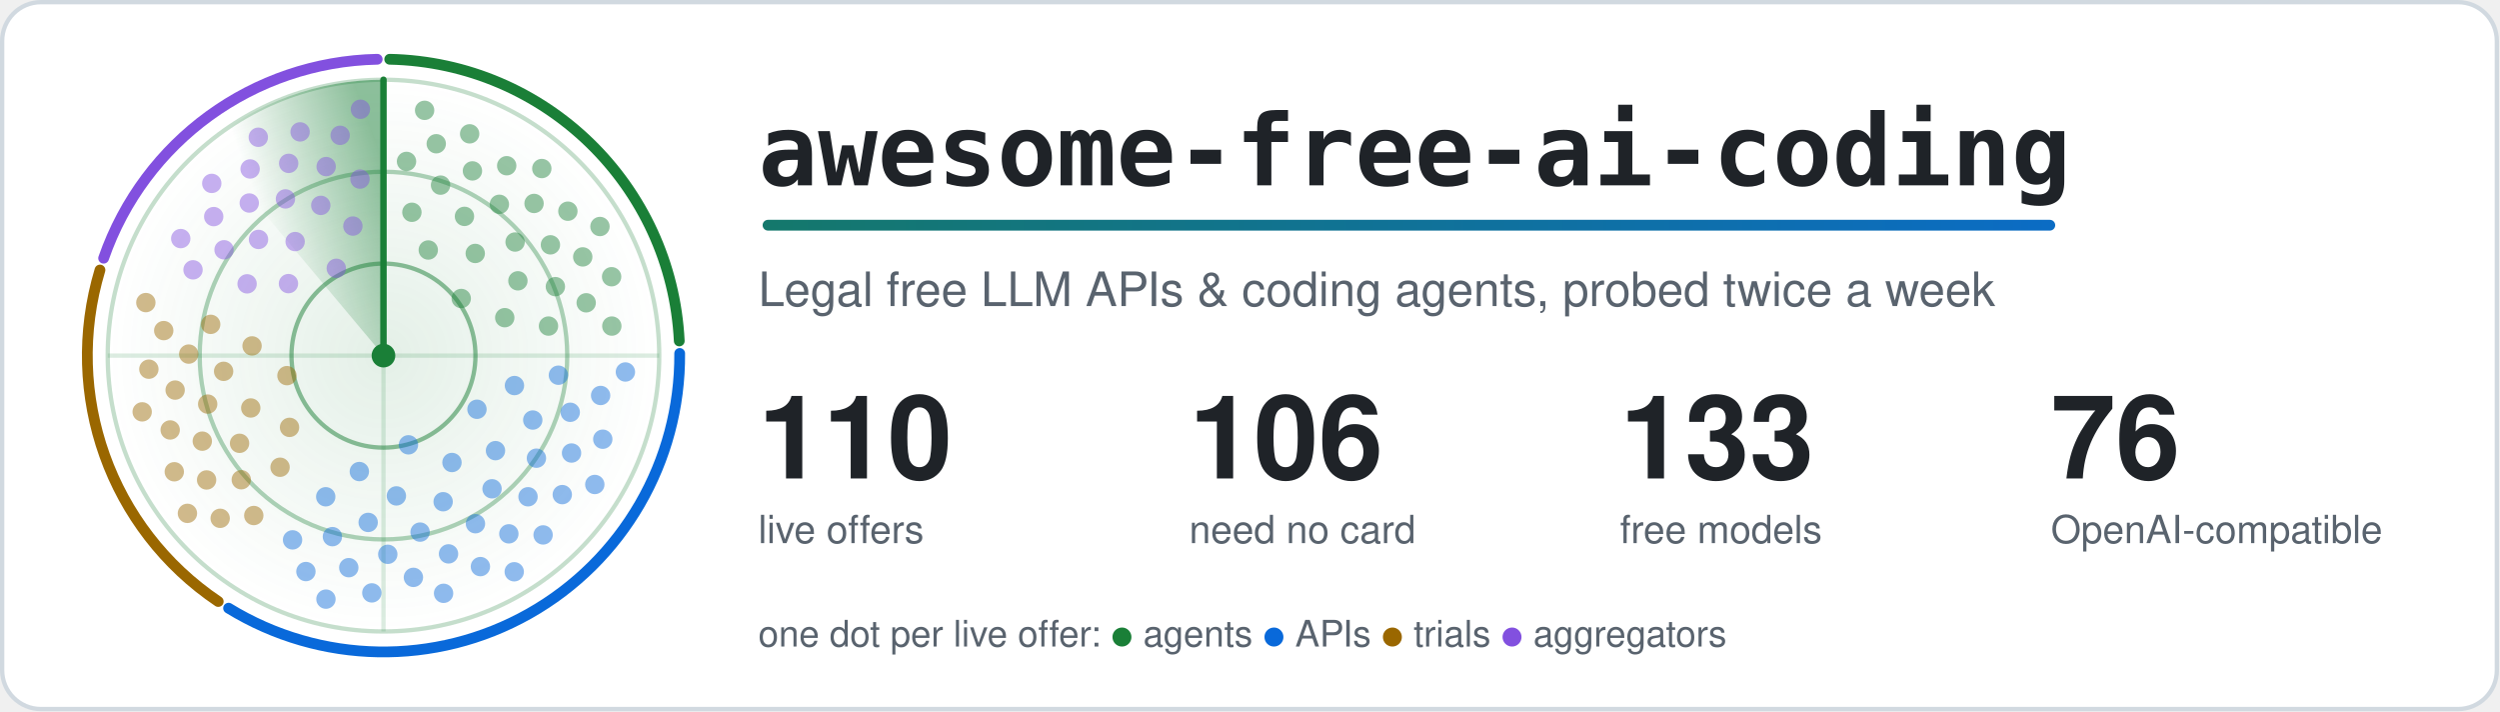
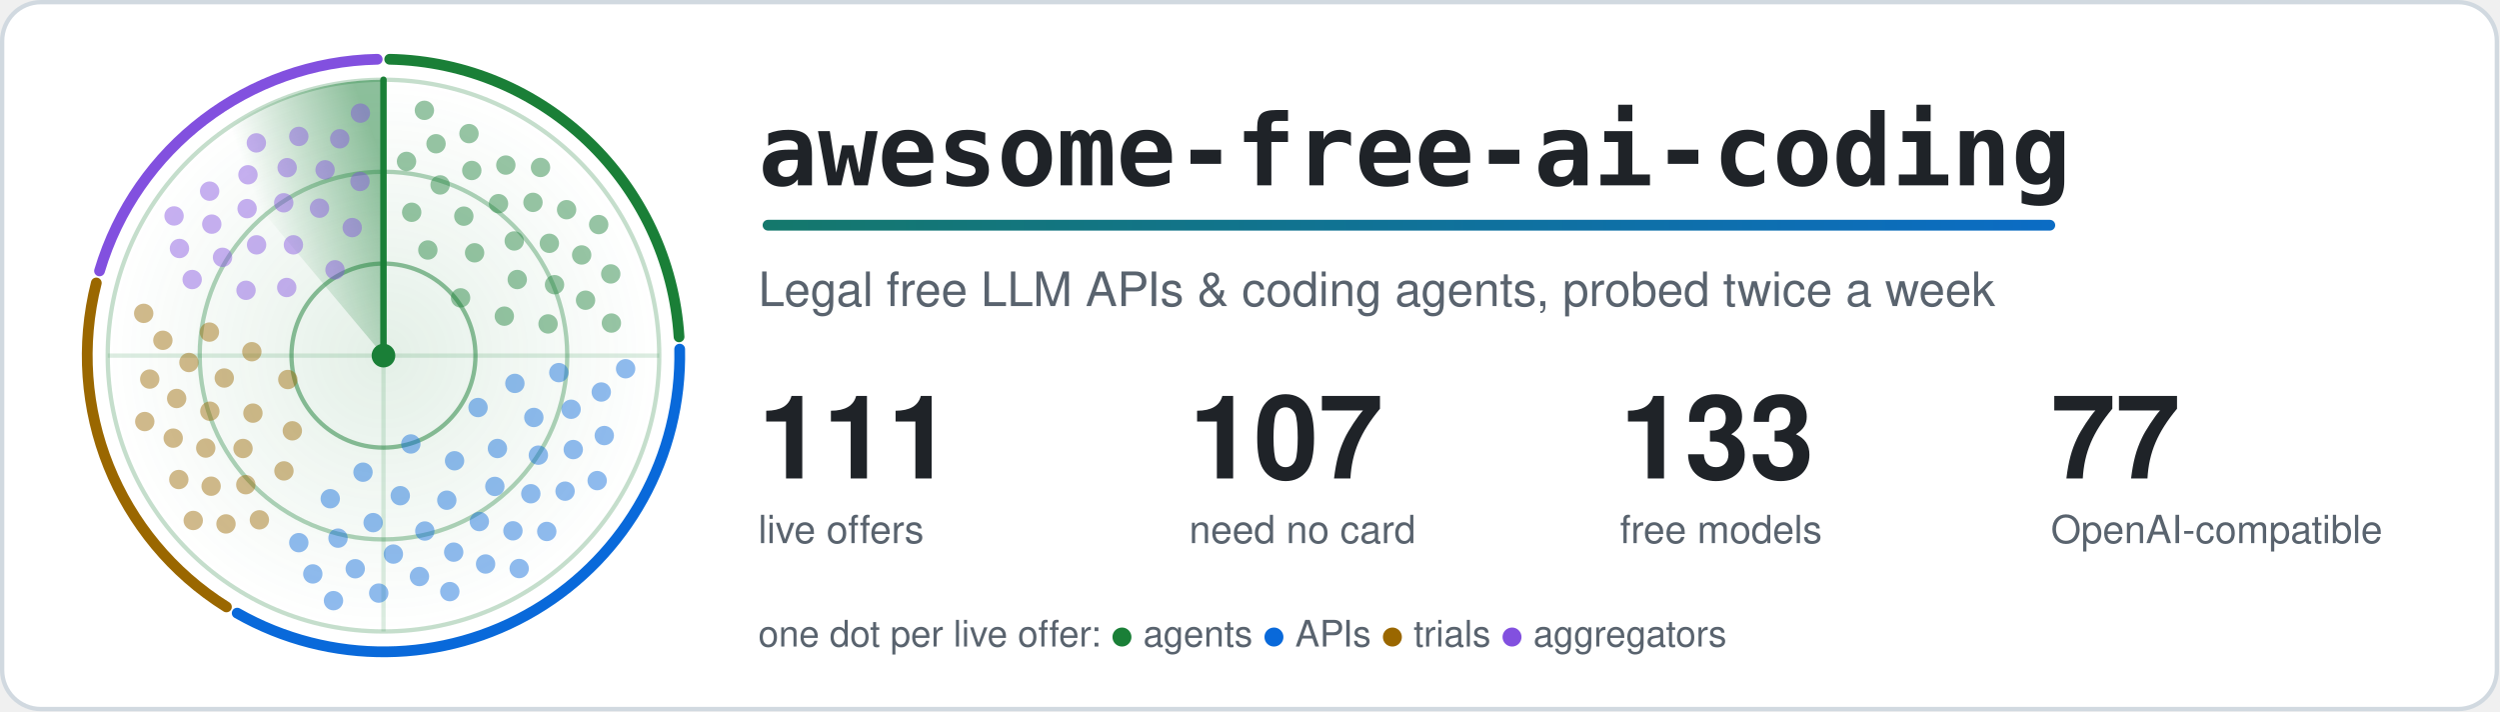
<svg xmlns="http://www.w3.org/2000/svg" width="1160" height="330" viewBox="0 0 1160 330" role="img" aria-labelledby="title">
  <style>.card{fill:#ffffff;stroke:#d1d9e0}.t{fill:#1f2328}.m{fill:#59636e}.ring{stroke:#1a7f37}.hub{fill:#1a7f37}.beam{stroke:#1a7f37}.s0,.s1,.g0,.g1{stop-color:#1a7f37}.a0{stop-color:#1a7f37}.a1{stop-color:#0969da}.dot.agents,.key.agents{fill:#1a7f37}.rim.agents{stroke:#1a7f37}.dot.apis,.key.apis{fill:#0969da}.rim.apis{stroke:#0969da}.dot.trials,.key.trials{fill:#9a6700}.rim.trials{stroke:#9a6700}.dot.aggregators,.key.aggregators{fill:#8250df}.rim.aggregators{stroke:#8250df}@media (prefers-color-scheme: dark) {.card{fill:#0d1117;stroke:#3d444d}.t{fill:#f0f6fc}.m{fill:#9198a1}.ring{stroke:#3fb950}.hub{fill:#3fb950}.beam{stroke:#3fb950}.s0,.s1,.g0,.g1{stop-color:#3fb950}.a0{stop-color:#3fb950}.a1{stop-color:#4493f8}.dot.agents,.key.agents{fill:#3fb950}.rim.agents{stroke:#3fb950}.dot.apis,.key.apis{fill:#4493f8}.rim.apis{stroke:#4493f8}.dot.trials,.key.trials{fill:#d29922}.rim.trials{stroke:#d29922}.dot.aggregators,.key.aggregators{fill:#ab7df8}.rim.aggregators{stroke:#ab7df8}}.rim{fill:none}.s0{stop-opacity:.5}.s1,.g1{stop-opacity:0}.g0{stop-opacity:.12}.dot{opacity:.45;animation:ping 6s linear infinite}@keyframes ping{0%,4%{opacity:1}55%,100%{opacity:.45}}.turning{animation:turn 6s linear infinite}@keyframes turn{to{transform:rotate(360deg)}}@media (prefers-reduced-motion: reduce) {.dot { animation: none; opacity: 1 } .turning { animation: none }}</style>
  <defs>
    <linearGradient id="accent" gradientUnits="userSpaceOnUse" x1="0" y1="0" x2="1100" y2="0">
      <stop class="a0" offset="0" />
      <stop class="a1" offset="1" />
    </linearGradient>
  </defs>
  <rect class="card" x="1" y="1" width="1158" height="328" rx="18" stroke-width="2" />
  <defs>
    <radialGradient id="glow">
      <stop class="g0" offset="0" />
      <stop class="g1" offset="1" />
    </radialGradient>
  </defs>
  <circle cx="178.0" cy="165.0" r="128.0" fill="url(#glow)" />
  <circle class="ring" cx="178.0" cy="165.0" r="42.7" fill="none" stroke-width="2" stroke-opacity=".5" />
  <circle class="ring" cx="178.0" cy="165.0" r="85.3" fill="none" stroke-width="2" stroke-opacity=".35" />
  <circle class="ring" cx="178.0" cy="165.0" r="128.0" fill="none" stroke-width="2" stroke-opacity=".25" />
  <path class="ring" d="M50.0 165.0H306.0M178.0 37.0V293.0" stroke-width="2" stroke-opacity=".15" />
-   <path class="rim agents" d="M180.9 27.5A137.5 137.5 0 0 1 315.3 158.2" stroke-width="5" stroke-linecap="round" />
-   <path class="rim apis" d="M315.5 164.0A137.5 137.5 0 0 1 106.1 282.2" stroke-width="5" stroke-linecap="round" />
-   <path class="rim trials" d="M101.3 279.1A137.5 137.5 0 0 1 46.4 125.3" stroke-width="5" stroke-linecap="round" />
-   <path class="rim aggregators" d="M48.1 119.8A137.5 137.5 0 0 1 175.1 27.5" stroke-width="5" stroke-linecap="round" />
+   <path class="rim agents" d="M180.9 27.5A137.5 137.5 0 0 1 315.2 156.3" stroke-width="5" stroke-linecap="round" />
+   <path class="rim apis" d="M315.5 162.0A137.5 137.5 0 0 1 110.1 284.5" stroke-width="5" stroke-linecap="round" />
+   <path class="rim trials" d="M105.1 281.6A137.5 137.5 0 0 1 44.7 131.3" stroke-width="5" stroke-linecap="round" />
+   <path class="rim aggregators" d="M46.2 125.7A137.5 137.5 0 0 1 175.1 27.5" stroke-width="5" stroke-linecap="round" />
  <defs>
    <linearGradient id="sweep" gradientUnits="userSpaceOnUse" x1="178.0" y1="75.4" x2="120.4" y2="96.4">
      <stop class="s0" offset="0" />
      <stop class="s1" offset="1" />
    </linearGradient>
  </defs>
  <g class="turning" style="transform-origin:178.0px 165.0px">
    <path fill="url(#sweep)" d="M178.0 165.0L95.7 66.9A128.0 128.0 0 0 1 178.0 37.0Z" />
    <line class="beam" x1="178.0" y1="165.0" x2="178.0" y2="37.0" stroke-width="3" stroke-linecap="round" />
  </g>
-   <circle class="dot agents" cx="214.1" cy="138.5" r="4.5" style="animation-delay:0.89s" />
-   <circle class="dot agents" cx="198.8" cy="116.0" r="4.5" style="animation-delay:0.38s" />
-   <circle class="dot agents" cx="234.3" cy="147.4" r="4.5" style="animation-delay:1.21s" />
-   <circle class="dot agents" cx="220.6" cy="117.6" r="4.5" style="animation-delay:0.70s" />
-   <circle class="dot agents" cx="191.2" cy="98.5" r="4.5" style="animation-delay:0.19s" />
-   <circle class="dot agents" cx="240.4" cy="130.3" r="4.5" style="animation-delay:1.02s" />
-   <circle class="dot agents" cx="215.6" cy="100.4" r="4.5" style="animation-delay:0.50s" />
-   <circle class="dot agents" cx="254.6" cy="151.3" r="4.5" style="animation-delay:1.33s" />
-   <circle class="dot agents" cx="239.1" cy="112.3" r="4.5" style="animation-delay:0.82s" />
-   <circle class="dot agents" cx="204.5" cy="85.9" r="4.5" style="animation-delay:0.31s" />
-   <circle class="dot agents" cx="257.8" cy="133.0" r="4.5" style="animation-delay:1.14s" />
-   <circle class="dot agents" cx="231.8" cy="94.8" r="4.5" style="animation-delay:0.62s" />
+   <circle class="dot agents" cx="213.8" cy="138.2" r="4.5" style="animation-delay:0.89s" />
+   <circle class="dot agents" cx="198.6" cy="116.0" r="4.5" style="animation-delay:0.38s" />
+   <circle class="dot agents" cx="234.1" cy="146.7" r="4.5" style="animation-delay:1.20s" />
+   <circle class="dot agents" cx="220.3" cy="117.3" r="4.5" style="animation-delay:0.69s" />
+   <circle class="dot agents" cx="191.1" cy="98.5" r="4.5" style="animation-delay:0.19s" />
+   <circle class="dot agents" cx="240.1" cy="129.7" r="4.5" style="animation-delay:1.01s" />
+   <circle class="dot agents" cx="215.3" cy="100.3" r="4.5" style="animation-delay:0.50s" />
+   <circle class="dot agents" cx="254.4" cy="150.3" r="4.5" style="animation-delay:1.32s" />
+   <circle class="dot agents" cx="238.7" cy="111.8" r="4.5" style="animation-delay:0.81s" />
+   <circle class="dot agents" cx="204.3" cy="85.8" r="4.5" style="animation-delay:0.31s" />
+   <circle class="dot agents" cx="257.4" cy="132.1" r="4.5" style="animation-delay:1.13s" />
+   <circle class="dot agents" cx="231.4" cy="94.5" r="4.5" style="animation-delay:0.62s" />
  <circle class="dot agents" cx="188.7" cy="74.9" r="4.5" style="animation-delay:0.11s" />
-   <circle class="dot agents" cx="255.5" cy="113.6" r="4.5" style="animation-delay:0.94s" />
-   <circle class="dot agents" cx="219.3" cy="79.3" r="4.5" style="animation-delay:0.43s" />
-   <circle class="dot agents" cx="272.1" cy="140.5" r="4.5" style="animation-delay:1.26s" />
-   <circle class="dot agents" cx="247.9" cy="94.4" r="4.5" style="animation-delay:0.75s" />
-   <circle class="dot agents" cx="202.5" cy="66.7" r="4.5" style="animation-delay:0.23s" />
-   <circle class="dot agents" cx="270.5" cy="119.2" r="4.5" style="animation-delay:1.06s" />
-   <circle class="dot agents" cx="235.2" cy="76.9" r="4.5" style="animation-delay:0.55s" />
-   <circle class="dot agents" cx="284.0" cy="151.3" r="4.5" style="animation-delay:1.38s" />
-   <circle class="dot agents" cx="263.6" cy="98.0" r="4.5" style="animation-delay:0.87s" />
-   <circle class="dot agents" cx="218.0" cy="62.1" r="4.5" style="animation-delay:0.35s" />
-   <circle class="dot agents" cx="283.9" cy="128.4" r="4.5" style="animation-delay:1.18s" />
-   <circle class="dot agents" cx="251.5" cy="78.2" r="4.5" style="animation-delay:0.67s" />
-   <circle class="dot agents" cx="197.1" cy="51.2" r="4.5" style="animation-delay:0.16s" />
-   <circle class="dot agents" cx="278.5" cy="105.1" r="4.5" style="animation-delay:0.99s" />
-   <circle class="dot apis" cx="189.6" cy="206.4" r="4.5" style="animation-delay:2.74s" />
-   <circle class="dot apis" cx="221.4" cy="189.9" r="4.5" style="animation-delay:2.00s" />
-   <circle class="dot apis" cx="166.8" cy="218.8" r="4.5" style="animation-delay:3.20s" />
-   <circle class="dot apis" cx="209.8" cy="214.6" r="4.5" style="animation-delay:2.46s" />
-   <circle class="dot apis" cx="238.8" cy="178.9" r="4.5" style="animation-delay:1.71s" />
-   <circle class="dot apis" cx="184.0" cy="230.1" r="4.5" style="animation-delay:2.91s" />
-   <circle class="dot apis" cx="230.0" cy="209.1" r="4.5" style="animation-delay:2.17s" />
-   <circle class="dot apis" cx="151.2" cy="230.5" r="4.5" style="animation-delay:3.37s" />
-   <circle class="dot apis" cx="205.7" cy="232.8" r="4.5" style="animation-delay:2.63s" />
-   <circle class="dot apis" cx="247.3" cy="194.9" r="4.5" style="animation-delay:1.89s" />
-   <circle class="dot apis" cx="170.9" cy="242.4" r="4.5" style="animation-delay:3.09s" />
-   <circle class="dot apis" cx="228.4" cy="226.8" r="4.5" style="animation-delay:2.35s" />
-   <circle class="dot apis" cx="259.2" cy="174.1" r="4.5" style="animation-delay:1.61s" />
-   <circle class="dot apis" cx="195.0" cy="246.9" r="4.5" style="animation-delay:2.80s" />
-   <circle class="dot apis" cx="249.0" cy="212.6" r="4.5" style="animation-delay:2.06s" />
-   <circle class="dot apis" cx="154.3" cy="249.0" r="4.5" style="animation-delay:3.26s" />
-   <circle class="dot apis" cx="220.7" cy="243.0" r="4.5" style="animation-delay:2.52s" />
-   <circle class="dot apis" cx="264.7" cy="191.3" r="4.5" style="animation-delay:1.78s" />
-   <circle class="dot apis" cx="180.0" cy="257.2" r="4.5" style="animation-delay:2.98s" />
-   <circle class="dot apis" cx="245.1" cy="230.5" r="4.5" style="animation-delay:2.24s" />
-   <circle class="dot apis" cx="135.8" cy="250.5" r="4.5" style="animation-delay:3.44s" />
-   <circle class="dot apis" cx="208.2" cy="257.0" r="4.5" style="animation-delay:2.70s" />
-   <circle class="dot apis" cx="265.3" cy="210.2" r="4.5" style="animation-delay:1.96s" />
-   <circle class="dot apis" cx="161.9" cy="263.4" r="4.5" style="animation-delay:3.15s" />
-   <circle class="dot apis" cx="236.2" cy="247.7" r="4.5" style="animation-delay:2.41s" />
-   <circle class="dot apis" cx="278.8" cy="183.5" r="4.5" style="animation-delay:1.67s" />
-   <circle class="dot apis" cx="191.9" cy="267.9" r="4.5" style="animation-delay:2.87s" />
-   <circle class="dot apis" cx="261.0" cy="229.5" r="4.5" style="animation-delay:2.13s" />
-   <circle class="dot apis" cx="142.0" cy="265.2" r="4.5" style="animation-delay:3.33s" />
-   <circle class="dot apis" cx="223.0" cy="262.9" r="4.5" style="animation-delay:2.59s" />
-   <circle class="dot apis" cx="279.8" cy="203.8" r="4.5" style="animation-delay:1.85s" />
-   <circle class="dot apis" cx="172.6" cy="275.1" r="4.5" style="animation-delay:3.05s" />
-   <circle class="dot apis" cx="252.1" cy="248.2" r="4.5" style="animation-delay:2.31s" />
-   <circle class="dot apis" cx="290.3" cy="172.6" r="4.5" style="animation-delay:1.56s" />
-   <circle class="dot apis" cx="205.9" cy="275.3" r="4.5" style="animation-delay:2.76s" />
-   <circle class="dot apis" cx="276.1" cy="224.8" r="4.5" style="animation-delay:2.02s" />
-   <circle class="dot apis" cx="151.3" cy="278.0" r="4.5" style="animation-delay:3.22s" />
-   <circle class="dot apis" cx="238.7" cy="265.3" r="4.5" style="animation-delay:2.48s" />
-   <circle class="dot trials" cx="133.2" cy="174.3" r="4.5" style="animation-delay:4.31s" />
-   <circle class="dot trials" cx="134.4" cy="198.3" r="4.5" style="animation-delay:3.88s" />
-   <circle class="dot trials" cx="117.0" cy="160.5" r="4.5" style="animation-delay:4.57s" />
-   <circle class="dot trials" cx="116.4" cy="189.3" r="4.5" style="animation-delay:4.14s" />
-   <circle class="dot trials" cx="130.0" cy="216.8" r="4.5" style="animation-delay:3.71s" />
-   <circle class="dot trials" cx="103.8" cy="172.3" r="4.5" style="animation-delay:4.41s" />
-   <circle class="dot trials" cx="111.2" cy="205.7" r="4.5" style="animation-delay:3.98s" />
-   <circle class="dot trials" cx="97.8" cy="150.5" r="4.5" style="animation-delay:4.67s" />
-   <circle class="dot trials" cx="96.4" cy="187.5" r="4.5" style="animation-delay:4.24s" />
-   <circle class="dot trials" cx="112.0" cy="222.6" r="4.5" style="animation-delay:3.81s" />
-   <circle class="dot trials" cx="87.6" cy="164.3" r="4.5" style="animation-delay:4.51s" />
-   <circle class="dot trials" cx="93.9" cy="204.7" r="4.5" style="animation-delay:4.08s" />
-   <circle class="dot trials" cx="117.8" cy="239.2" r="4.5" style="animation-delay:3.65s" />
-   <circle class="dot trials" cx="81.3" cy="181.0" r="4.5" style="animation-delay:4.34s" />
-   <circle class="dot trials" cx="95.9" cy="222.7" r="4.5" style="animation-delay:3.92s" />
-   <circle class="dot trials" cx="76.0" cy="153.4" r="4.5" style="animation-delay:4.61s" />
-   <circle class="dot trials" cx="79.0" cy="199.5" r="4.5" style="animation-delay:4.18s" />
-   <circle class="dot trials" cx="102.2" cy="240.5" r="4.5" style="animation-delay:3.75s" />
-   <circle class="dot trials" cx="69.1" cy="171.3" r="4.5" style="animation-delay:4.44s" />
-   <circle class="dot trials" cx="80.9" cy="218.9" r="4.5" style="animation-delay:4.02s" />
-   <circle class="dot trials" cx="67.7" cy="140.4" r="4.5" style="animation-delay:4.71s" />
-   <circle class="dot trials" cx="66.0" cy="191.1" r="4.5" style="animation-delay:4.28s" />
-   <circle class="dot trials" cx="87.0" cy="238.2" r="4.5" style="animation-delay:3.85s" />
-   <circle class="dot aggregators" cx="156.1" cy="124.5" r="4.5" style="animation-delay:5.53s" />
-   <circle class="dot aggregators" cx="133.9" cy="131.6" r="4.5" style="animation-delay:5.12s" />
-   <circle class="dot aggregators" cx="163.8" cy="104.9" r="4.5" style="animation-delay:5.78s" />
-   <circle class="dot aggregators" cx="137.0" cy="112.1" r="4.5" style="animation-delay:5.37s" />
-   <circle class="dot aggregators" cx="114.7" cy="131.7" r="4.5" style="animation-delay:4.96s" />
-   <circle class="dot aggregators" cx="148.9" cy="95.3" r="4.5" style="animation-delay:5.62s" />
-   <circle class="dot aggregators" cx="120.0" cy="111.1" r="4.5" style="animation-delay:5.21s" />
-   <circle class="dot aggregators" cx="167.1" cy="83.1" r="4.5" style="animation-delay:5.87s" />
-   <circle class="dot aggregators" cx="132.5" cy="92.3" r="4.5" style="animation-delay:5.47s" />
-   <circle class="dot aggregators" cx="104.0" cy="115.9" r="4.5" style="animation-delay:5.06s" />
-   <circle class="dot aggregators" cx="151.4" cy="77.3" r="4.5" style="animation-delay:5.72s" />
-   <circle class="dot aggregators" cx="115.7" cy="94.2" r="4.5" style="animation-delay:5.31s" />
-   <circle class="dot aggregators" cx="89.6" cy="125.2" r="4.5" style="animation-delay:4.90s" />
-   <circle class="dot aggregators" cx="134.0" cy="75.8" r="4.5" style="animation-delay:5.56s" />
-   <circle class="dot aggregators" cx="99.2" cy="100.5" r="4.5" style="animation-delay:5.16s" />
-   <circle class="dot aggregators" cx="157.9" cy="62.8" r="4.5" style="animation-delay:5.81s" />
-   <circle class="dot aggregators" cx="116.1" cy="78.4" r="4.5" style="animation-delay:5.41s" />
-   <circle class="dot aggregators" cx="83.9" cy="110.7" r="4.5" style="animation-delay:5.00s" />
-   <circle class="dot aggregators" cx="139.3" cy="61.2" r="4.5" style="animation-delay:5.66s" />
-   <circle class="dot aggregators" cx="98.3" cy="85.1" r="4.5" style="animation-delay:5.25s" />
-   <circle class="dot aggregators" cx="167.3" cy="50.7" r="4.5" style="animation-delay:5.91s" />
-   <circle class="dot aggregators" cx="119.9" cy="63.7" r="4.5" style="animation-delay:5.50s" />
+   <circle class="dot agents" cx="255.0" cy="112.9" r="4.5" style="animation-delay:0.93s" />
+   <circle class="dot agents" cx="219.0" cy="79.1" r="4.5" style="animation-delay:0.43s" />
+   <circle class="dot agents" cx="271.8" cy="139.3" r="4.5" style="animation-delay:1.24s" />
+   <circle class="dot agents" cx="247.4" cy="93.9" r="4.5" style="animation-delay:0.74s" />
+   <circle class="dot agents" cx="202.4" cy="66.7" r="4.5" style="animation-delay:0.23s" />
+   <circle class="dot agents" cx="270.0" cy="118.3" r="4.5" style="animation-delay:1.05s" />
+   <circle class="dot agents" cx="234.8" cy="76.6" r="4.5" style="animation-delay:0.54s" />
+   <circle class="dot agents" cx="283.8" cy="149.9" r="4.5" style="animation-delay:1.36s" />
+   <circle class="dot agents" cx="263.0" cy="97.3" r="4.5" style="animation-delay:0.86s" />
+   <circle class="dot agents" cx="217.7" cy="62.0" r="4.5" style="animation-delay:0.35s" />
+   <circle class="dot agents" cx="283.5" cy="127.1" r="4.5" style="animation-delay:1.17s" />
+   <circle class="dot agents" cx="250.9" cy="77.7" r="4.5" style="animation-delay:0.66s" />
+   <circle class="dot agents" cx="197.0" cy="51.2" r="4.5" style="animation-delay:0.16s" />
+   <circle class="dot agents" cx="277.9" cy="104.2" r="4.5" style="animation-delay:0.98s" />
+   <circle class="dot apis" cx="190.7" cy="206.0" r="4.5" style="animation-delay:2.71s" />
+   <circle class="dot apis" cx="221.9" cy="189.1" r="4.5" style="animation-delay:1.98s" />
+   <circle class="dot apis" cx="168.5" cy="219.1" r="4.5" style="animation-delay:3.17s" />
+   <circle class="dot apis" cx="211.0" cy="213.8" r="4.5" style="animation-delay:2.43s" />
+   <circle class="dot apis" cx="239.0" cy="177.9" r="4.5" style="animation-delay:1.70s" />
+   <circle class="dot apis" cx="185.8" cy="230.0" r="4.5" style="animation-delay:2.89s" />
+   <circle class="dot apis" cx="230.9" cy="208.1" r="4.5" style="animation-delay:2.15s" />
+   <circle class="dot apis" cx="153.3" cy="231.4" r="4.5" style="animation-delay:3.34s" />
+   <circle class="dot apis" cx="207.4" cy="232.1" r="4.5" style="animation-delay:2.61s" />
+   <circle class="dot apis" cx="247.8" cy="193.7" r="4.5" style="animation-delay:1.87s" />
+   <circle class="dot apis" cx="173.2" cy="242.5" r="4.5" style="animation-delay:3.06s" />
+   <circle class="dot apis" cx="229.7" cy="225.7" r="4.5" style="animation-delay:2.33s" />
+   <circle class="dot apis" cx="259.4" cy="172.9" r="4.5" style="animation-delay:1.59s" />
+   <circle class="dot apis" cx="197.2" cy="246.4" r="4.5" style="animation-delay:2.78s" />
+   <circle class="dot apis" cx="249.9" cy="211.2" r="4.5" style="animation-delay:2.05s" />
+   <circle class="dot apis" cx="156.9" cy="249.7" r="4.5" style="animation-delay:3.23s" />
+   <circle class="dot apis" cx="222.5" cy="242.0" r="4.5" style="animation-delay:2.50s" />
+   <circle class="dot apis" cx="265.1" cy="189.9" r="4.5" style="animation-delay:1.77s" />
+   <circle class="dot apis" cx="182.6" cy="257.1" r="4.5" style="animation-delay:2.95s" />
+   <circle class="dot apis" cx="246.4" cy="229.1" r="4.5" style="animation-delay:2.22s" />
+   <circle class="dot apis" cx="138.7" cy="251.8" r="4.5" style="animation-delay:3.41s" />
+   <circle class="dot apis" cx="210.6" cy="256.2" r="4.5" style="animation-delay:2.67s" />
+   <circle class="dot apis" cx="266.1" cy="208.6" r="4.5" style="animation-delay:1.94s" />
+   <circle class="dot apis" cx="164.9" cy="263.9" r="4.5" style="animation-delay:3.13s" />
+   <circle class="dot apis" cx="238.1" cy="246.3" r="4.5" style="animation-delay:2.39s" />
+   <circle class="dot apis" cx="279.1" cy="181.9" r="4.5" style="animation-delay:1.66s" />
+   <circle class="dot apis" cx="194.7" cy="267.5" r="4.5" style="animation-delay:2.85s" />
+   <circle class="dot apis" cx="262.3" cy="227.9" r="4.5" style="animation-delay:2.11s" />
+   <circle class="dot apis" cx="145.2" cy="266.3" r="4.5" style="animation-delay:3.30s" />
+   <circle class="dot apis" cx="225.4" cy="261.7" r="4.5" style="animation-delay:2.57s" />
+   <circle class="dot apis" cx="280.5" cy="202.1" r="4.5" style="animation-delay:1.83s" />
+   <circle class="dot apis" cx="175.8" cy="275.2" r="4.5" style="animation-delay:3.02s" />
+   <circle class="dot apis" cx="253.8" cy="246.6" r="4.5" style="animation-delay:2.29s" />
+   <circle class="dot apis" cx="290.4" cy="171.1" r="4.5" style="animation-delay:1.55s" />
+   <circle class="dot apis" cx="208.8" cy="274.5" r="4.5" style="animation-delay:2.74s" />
+   <circle class="dot apis" cx="277.2" cy="223.0" r="4.5" style="animation-delay:2.00s" />
+   <circle class="dot apis" cx="154.8" cy="278.7" r="4.5" style="animation-delay:3.19s" />
+   <circle class="dot apis" cx="241.0" cy="263.8" r="4.5" style="animation-delay:2.46s" />
+   <circle class="dot trials" cx="133.6" cy="176.1" r="4.5" style="animation-delay:4.27s" />
+   <circle class="dot trials" cx="135.7" cy="199.9" r="4.5" style="animation-delay:3.84s" />
+   <circle class="dot trials" cx="116.9" cy="163.2" r="4.5" style="animation-delay:4.53s" />
+   <circle class="dot trials" cx="117.4" cy="191.7" r="4.5" style="animation-delay:4.10s" />
+   <circle class="dot trials" cx="131.8" cy="218.5" r="4.5" style="animation-delay:3.68s" />
+   <circle class="dot trials" cx="104.1" cy="175.4" r="4.5" style="animation-delay:4.37s" />
+   <circle class="dot trials" cx="112.8" cy="208.1" r="4.5" style="animation-delay:3.94s" />
+   <circle class="dot trials" cx="97.2" cy="154.1" r="4.5" style="animation-delay:4.63s" />
+   <circle class="dot trials" cx="97.4" cy="190.8" r="4.5" style="animation-delay:4.20s" />
+   <circle class="dot trials" cx="114.1" cy="224.9" r="4.5" style="animation-delay:3.78s" />
+   <circle class="dot trials" cx="87.7" cy="168.2" r="4.5" style="animation-delay:4.47s" />
+   <circle class="dot trials" cx="95.5" cy="207.9" r="4.5" style="animation-delay:4.04s" />
+   <circle class="dot trials" cx="120.4" cy="241.2" r="4.5" style="animation-delay:3.62s" />
+   <circle class="dot trials" cx="82.0" cy="184.9" r="4.5" style="animation-delay:4.30s" />
+   <circle class="dot trials" cx="98.0" cy="225.6" r="4.5" style="animation-delay:3.88s" />
+   <circle class="dot trials" cx="75.6" cy="157.9" r="4.5" style="animation-delay:4.57s" />
+   <circle class="dot trials" cx="80.4" cy="203.3" r="4.5" style="animation-delay:4.14s" />
+   <circle class="dot trials" cx="104.9" cy="243.1" r="4.5" style="animation-delay:3.72s" />
+   <circle class="dot trials" cx="69.5" cy="175.9" r="4.5" style="animation-delay:4.40s" />
+   <circle class="dot trials" cx="83.0" cy="222.5" r="4.5" style="animation-delay:3.98s" />
+   <circle class="dot trials" cx="66.7" cy="145.4" r="4.5" style="animation-delay:4.67s" />
+   <circle class="dot trials" cx="67.2" cy="195.6" r="4.5" style="animation-delay:4.24s" />
+   <circle class="dot trials" cx="89.7" cy="241.5" r="4.5" style="animation-delay:3.82s" />
+   <circle class="dot aggregators" cx="155.5" cy="125.2" r="4.5" style="animation-delay:5.51s" />
+   <circle class="dot aggregators" cx="133.1" cy="133.4" r="4.5" style="animation-delay:5.09s" />
+   <circle class="dot aggregators" cx="163.5" cy="105.6" r="4.5" style="animation-delay:5.77s" />
+   <circle class="dot aggregators" cx="136.2" cy="113.6" r="4.5" style="animation-delay:5.35s" />
+   <circle class="dot aggregators" cx="114.2" cy="134.7" r="4.5" style="animation-delay:4.92s" />
+   <circle class="dot aggregators" cx="148.3" cy="96.6" r="4.5" style="animation-delay:5.61s" />
+   <circle class="dot aggregators" cx="119.1" cy="113.6" r="4.5" style="animation-delay:5.19s" />
+   <circle class="dot aggregators" cx="167.1" cy="84.2" r="4.5" style="animation-delay:5.87s" />
+   <circle class="dot aggregators" cx="131.7" cy="94.1" r="4.5" style="animation-delay:5.45s" />
+   <circle class="dot aggregators" cx="103.3" cy="119.4" r="4.5" style="animation-delay:5.02s" />
+   <circle class="dot aggregators" cx="150.9" cy="78.8" r="4.5" style="animation-delay:5.71s" />
+   <circle class="dot aggregators" cx="114.7" cy="96.8" r="4.5" style="animation-delay:5.29s" />
+   <circle class="dot aggregators" cx="89.2" cy="129.7" r="4.5" style="animation-delay:4.86s" />
+   <circle class="dot aggregators" cx="133.3" cy="77.8" r="4.5" style="animation-delay:5.55s" />
+   <circle class="dot aggregators" cx="98.3" cy="104.0" r="4.5" style="animation-delay:5.12s" />
+   <circle class="dot aggregators" cx="157.7" cy="64.4" r="4.5" style="animation-delay:5.81s" />
+   <circle class="dot aggregators" cx="115.1" cy="81.1" r="4.5" style="animation-delay:5.39s" />
+   <circle class="dot aggregators" cx="83.3" cy="115.3" r="4.5" style="animation-delay:4.96s" />
+   <circle class="dot aggregators" cx="138.7" cy="63.3" r="4.5" style="animation-delay:5.65s" />
+   <circle class="dot aggregators" cx="97.3" cy="88.7" r="4.5" style="animation-delay:5.22s" />
+   <circle class="dot aggregators" cx="167.3" cy="52.5" r="4.5" style="animation-delay:5.91s" />
+   <circle class="dot aggregators" cx="119.0" cy="66.3" r="4.5" style="animation-delay:5.49s" />
+   <circle class="dot aggregators" cx="80.8" cy="100.2" r="4.5" style="animation-delay:5.06s" />
  <circle class="hub" cx="178.0" cy="165.0" r="5.5" />
  <text class="t" x="352" y="86" font-family="ui-monospace, SFMono-Regular, Menlo, Consolas, monospace" font-size="46" font-weight="700">awesome-free-ai-coding</text>
  <rect x="354" y="102" width="600" height="5" rx="2.5" fill="url(#accent)" />
  <text class="m" x="352" y="142" font-family="-apple-system, BlinkMacSystemFont, 'Segoe UI', Helvetica, Arial, sans-serif" font-size="22">Legal free LLM APIs &amp; coding agents, probed twice a week</text>
-   <text class="t" x="352" y="222" font-family="-apple-system, BlinkMacSystemFont, 'Segoe UI', Helvetica, Arial, sans-serif" font-size="54" font-weight="700">110</text>
+   <text class="t" x="352" y="222" font-family="-apple-system, BlinkMacSystemFont, 'Segoe UI', Helvetica, Arial, sans-serif" font-size="54" font-weight="700">111</text>
  <text class="m" x="352" y="252" font-family="-apple-system, BlinkMacSystemFont, 'Segoe UI', Helvetica, Arial, sans-serif" font-size="18">live offers</text>
-   <text class="t" x="552" y="222" font-family="-apple-system, BlinkMacSystemFont, 'Segoe UI', Helvetica, Arial, sans-serif" font-size="54" font-weight="700">106</text>
+   <text class="t" x="552" y="222" font-family="-apple-system, BlinkMacSystemFont, 'Segoe UI', Helvetica, Arial, sans-serif" font-size="54" font-weight="700">107</text>
  <text class="m" x="552" y="252" font-family="-apple-system, BlinkMacSystemFont, 'Segoe UI', Helvetica, Arial, sans-serif" font-size="18">need no card</text>
  <text class="t" x="752" y="222" font-family="-apple-system, BlinkMacSystemFont, 'Segoe UI', Helvetica, Arial, sans-serif" font-size="54" font-weight="700">133</text>
  <text class="m" x="752" y="252" font-family="-apple-system, BlinkMacSystemFont, 'Segoe UI', Helvetica, Arial, sans-serif" font-size="18">free models</text>
-   <text class="t" x="952" y="222" font-family="-apple-system, BlinkMacSystemFont, 'Segoe UI', Helvetica, Arial, sans-serif" font-size="54" font-weight="700">76</text>
+   <text class="t" x="952" y="222" font-family="-apple-system, BlinkMacSystemFont, 'Segoe UI', Helvetica, Arial, sans-serif" font-size="54" font-weight="700">77</text>
  <text class="m" x="952" y="252" font-family="-apple-system, BlinkMacSystemFont, 'Segoe UI', Helvetica, Arial, sans-serif" font-size="18">OpenAI-compatible</text>
  <text class="m" x="352" y="300" font-family="-apple-system, BlinkMacSystemFont, 'Segoe UI', Helvetica, Arial, sans-serif" font-size="17">one dot per live offer: <tspan class="key agents">●</tspan> agents <tspan class="key apis">●</tspan> APIs <tspan class="key trials">●</tspan> trials <tspan class="key aggregators">●</tspan> aggregators</text>
</svg>
